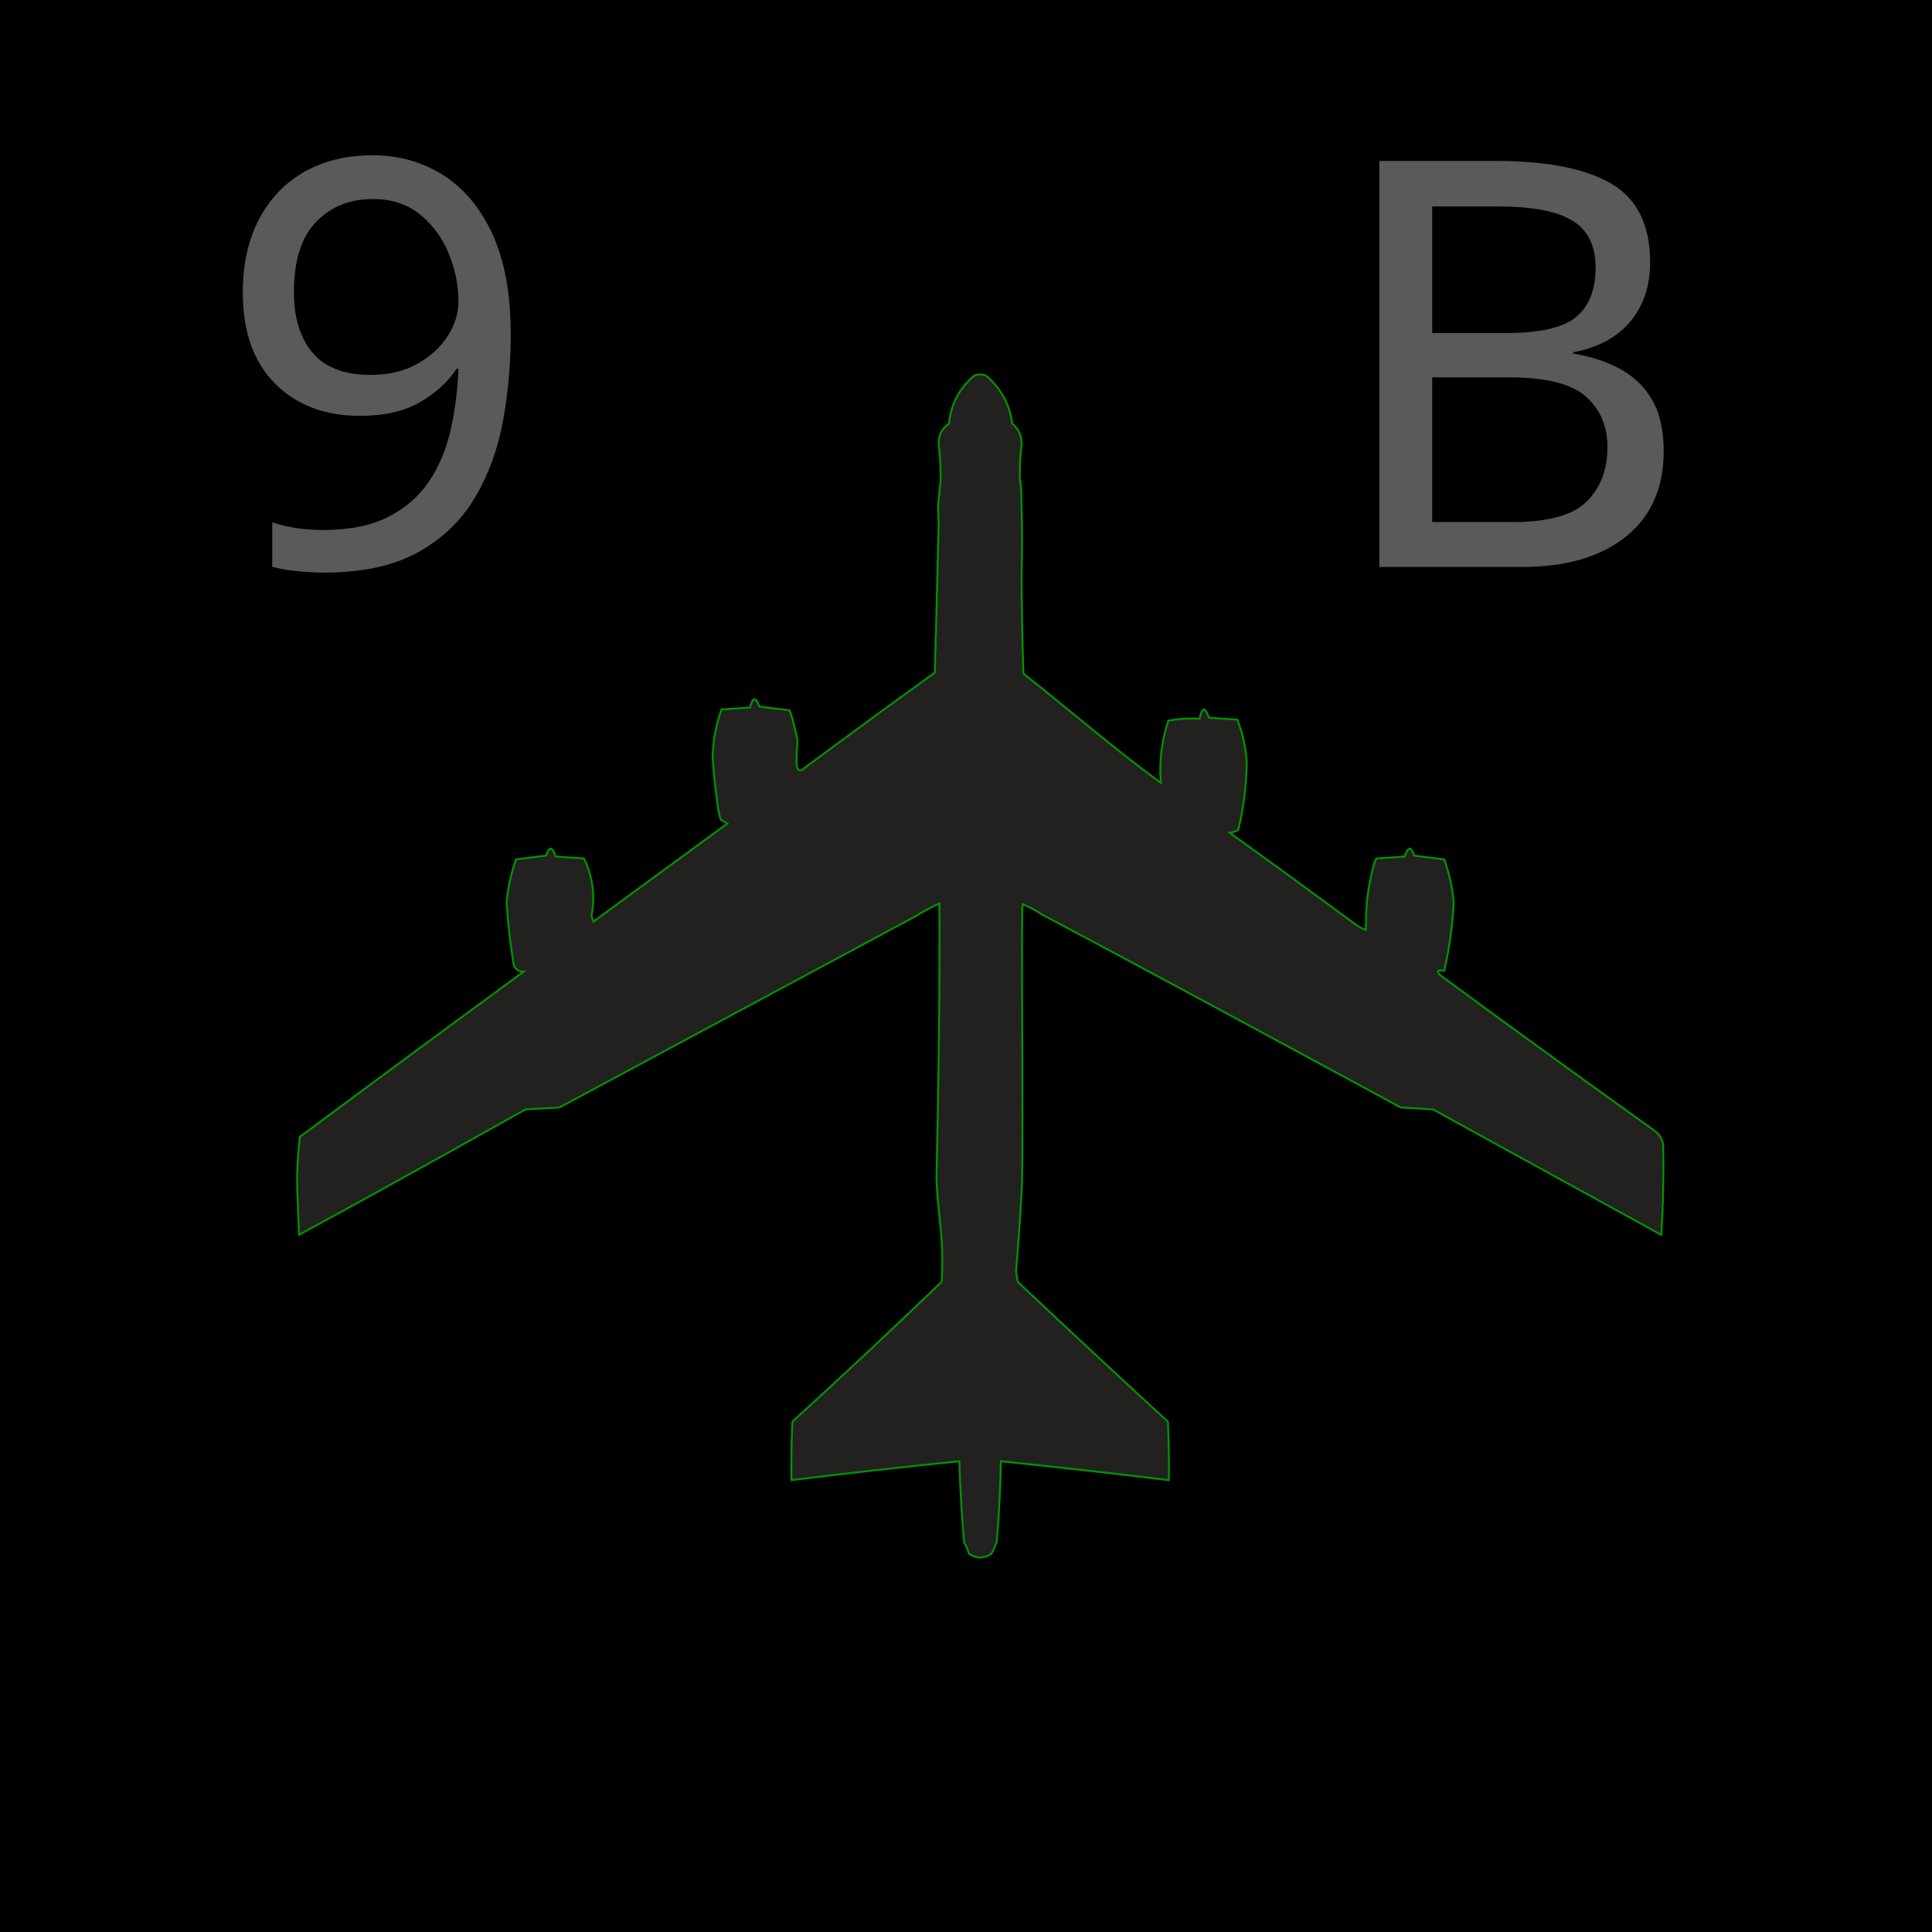
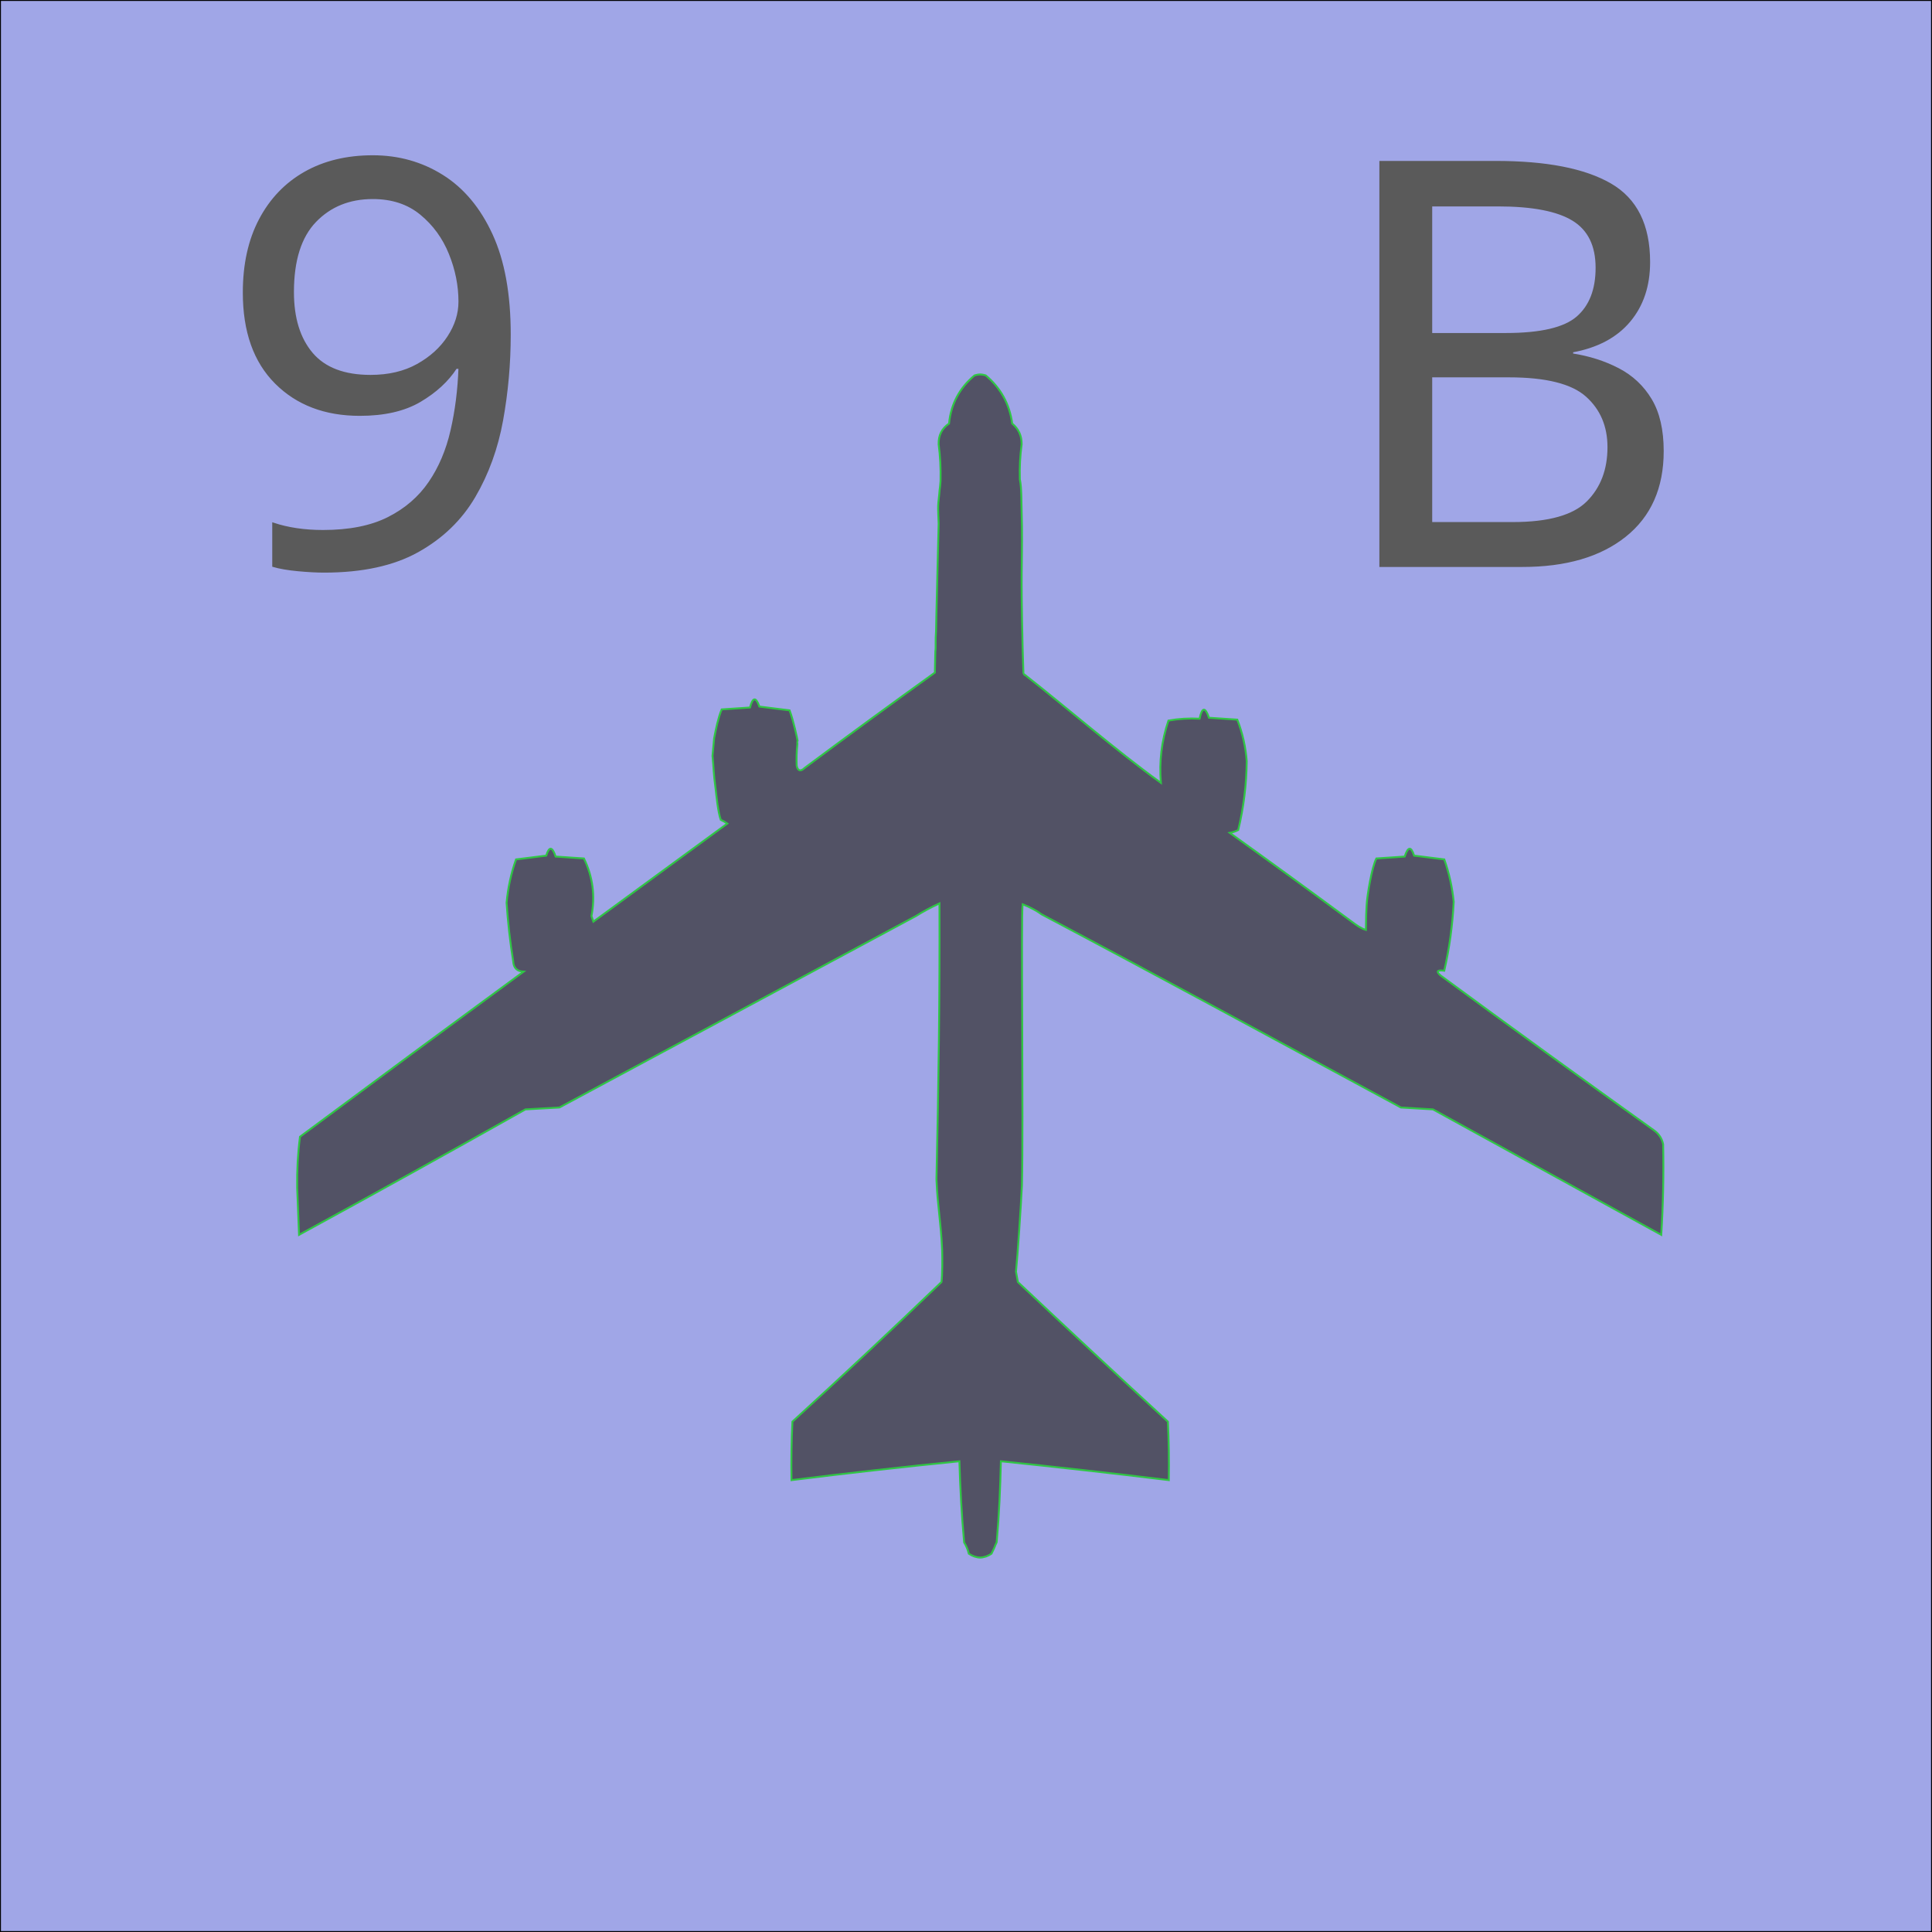
<svg xmlns="http://www.w3.org/2000/svg" width="1024" height="1024">
-   <rect x="0" y="0" width="1024" height="1024" fill="" fill-opacity="1" stroke="black" stroke-width="1" />
+   <rect x="0" y="0" width="1024" height="1024" fill="#A0A6E7" fill-opacity="1" stroke="black" stroke-width="1" />
  <g transform="translate(-80,198)">
    <path d="m 622.458,159.088 c 23.744,18.623 48.579,40.294 72.834,57.838 -0.964,-11.228 0.369,-22.228 4,-33 5.407,-0.973 10.907,-1.307 16.5,-1 1.336,-6.202 3.002,-6.369 5,-0.5 5,0.333 10,0.667 15,1 2.76,7.042 4.426,14.375 5,22 -0.12,12.36 -1.62,24.527 -4.5,36.5 -1.399,0.727 -2.899,1.227 -4.5,1.5 21.702,15.559 43.292,31.275 64.768,47.146 2.412,1.783 4.823,3.567 7.398,4.302 0.085,-8.447 0.159,-8.604 0.374,-13.031 0.262,-5.15 2.763,-20.328 5.168,-24.844 5,-0.333 10,-0.667 15,-1 1.769,-5.369 3.435,-5.536 5,-0.5 5.333,0.667 10.667,1.333 16,2 2.574,7.272 4.241,14.772 5,22.5 -0.611,12.336 -2.277,24.503 -5,36.5 -3.79,-0.492 -4.456,0.341 -2,2.5 37.49,27.578 75.156,54.911 113,82 2.7,1.857 4.366,4.357 5,7.5 0.33,16.175 -0.004,32.175 -1,48 -40.306,-22.154 -80.64,-44.321 -121,-66.5 -5.667,-0.333 -11.333,-0.667 -17,-1 -63.895,-34.446 -126.43,-68.544 -190.535,-102.431 -2.648,-2.015 -6.141,-3.751 -9.951,-5.299 -0.894,5.507 0.442,116.459 -0.362,149.013 C 621.103,441.447 619.416,466.847 618.5,476 c 0.333,1.833 0.667,3.667 1,5.5 26.349,24.85 52.849,49.517 79.5,74 0.5,10.328 0.666,20.661 0.5,31 -29.637,-3.609 -59.303,-6.942 -89,-10 -0.369,14.778 -0.878,27.526 -2.236,42.91 -1.623,3.457 -0.309,1.122 -2.764,6.09 -4,2.667 -8,2.667 -12,0 -0.535,-2.161 -1.368,-4.161 -2.5,-6 -1.268,-14.312 -2.101,-28.645 -2.5,-43 -29.703,2.973 -59.37,6.306 -89,10 -0.166,-10.339 0,-20.672 0.5,-31 26.635,-24.3 52.968,-48.967 79,-74 0.499,-3.652 0.498,-12.49 0.358,-17.007 -0.717,-15.498 -2.432,-22.822 -3.025,-37.492 1.157,-49.292 1.77,-97.503 1.605,-146.189 C 573.3,282.929 568.856,285.401 565.5,287.5 c -62.973,33.821 -125.973,67.654 -189,101.5 -6,0.333 -12,0.667 -18,1 -39.839,22.42 -79.839,44.587 -120,66.5 -0.333,-8.333 -0.667,-16.667 -1,-25 -0.14,-9.096 0.36,-18.096 1.5,-27 39.411,-29.289 78.911,-58.455 118.5,-87.5 -3.493,-0.165 -5.326,-1.998 -5.5,-5.5 -1.65,-10.279 -2.816,-20.612 -3.5,-31 0.705,-7.905 2.372,-15.572 5,-23 5.333,-0.667 10.667,-1.333 16,-2 1.565,-5.036 3.231,-4.869 5,0.5 5,0.333 10,0.667 15,1 4.709,9.694 6.042,19.861 4,30.5 0.333,1 0.667,2 1,3 23.667,-17.333 47.333,-34.667 71,-52 -1.128,-0.762 -2.295,-1.429 -3.5,-2 -1.472,-4.223 -2.236,-12.332 -2.764,-16.775 -1.079,-7.842 -0.925,-10.267 -1.59,-17.103 l 0.854,-9.352 c 0.959,-5.027 2.098,-10.596 4,-15.27 5,-0.333 10,-0.667 15,-1 1.487,-5.584 3.153,-5.751 5,-0.5 5.333,0.667 10.667,1.333 16,2 2.098,5.491 4.165,15.402 4.233,16.138 0.089,0.964 -0.218,-0.88 -0.129,1.962 -0.393,3.701 -0.474,7.622 -0.34,11.164 0.473,2.825 2.042,3.394 4.236,1.236 22.86,-17.027 45.86,-33.86 69,-50.5 0.138,-5.489 0.109,-5.966 0.248,-11.441 0.363,-1.601 -0.049,-5.701 0.37,-10.514 0.05,-6.217 1.011,-39.831 1.383,-57.045 -0.267,-7.722 -0.601,-8.131 0.333,-15.742 0.271,-3.732 0.273,-1.741 0.667,-6.751 C 578.654,50.141 578.321,43.808 577.5,37.5 c -0.155,-4.724 1.678,-8.39 5.5,-11 1.031,-10.357 5.531,-18.857 13.5,-25.5 2,-0.667 4,-0.667 6,0 7.922,6.674 12.588,15.174 14,25.5 3.388,2.809 5.054,6.476 5,11 -0.808,5.974 -1.141,11.974 -0.958,18.501 0.53,2.758 0.671,5.071 0.791,8.823 l 0.334,16.349 c 0.167,23.002 -0.667,20.636 0.343,63.819 0.155,7.188 0.302,8.053 0.449,14.098 z" fill="#343330" id="path998" style="fill:#302f2e;fill-opacity:1;stroke:#00d300;stroke-opacity:1" />
-     <rect x="236" y="0" width="728" height="628" fill="" fill-opacity="0.3" stroke="black" stroke-width="0" />
+     <rect x="236" y="0" width="728" height="628" fill="#A0A6E7" fill-opacity="0.3" stroke="black" stroke-width="0" />
  </g>
  <text x="200" y="300" fill="rgb(90,90,90)" stroke="rgb(90,90,90)" text-anchor="middle" text-align="center" font-family="sans-serif" font-size="300px">9</text>
  <text x="800" y="300" fill="rgb(90,90,90)" stroke="rgb(90,90,90)" text-anchor="middle" text-align="center" font-family="sans-serif" font-size="300px">B</text>
</svg>
